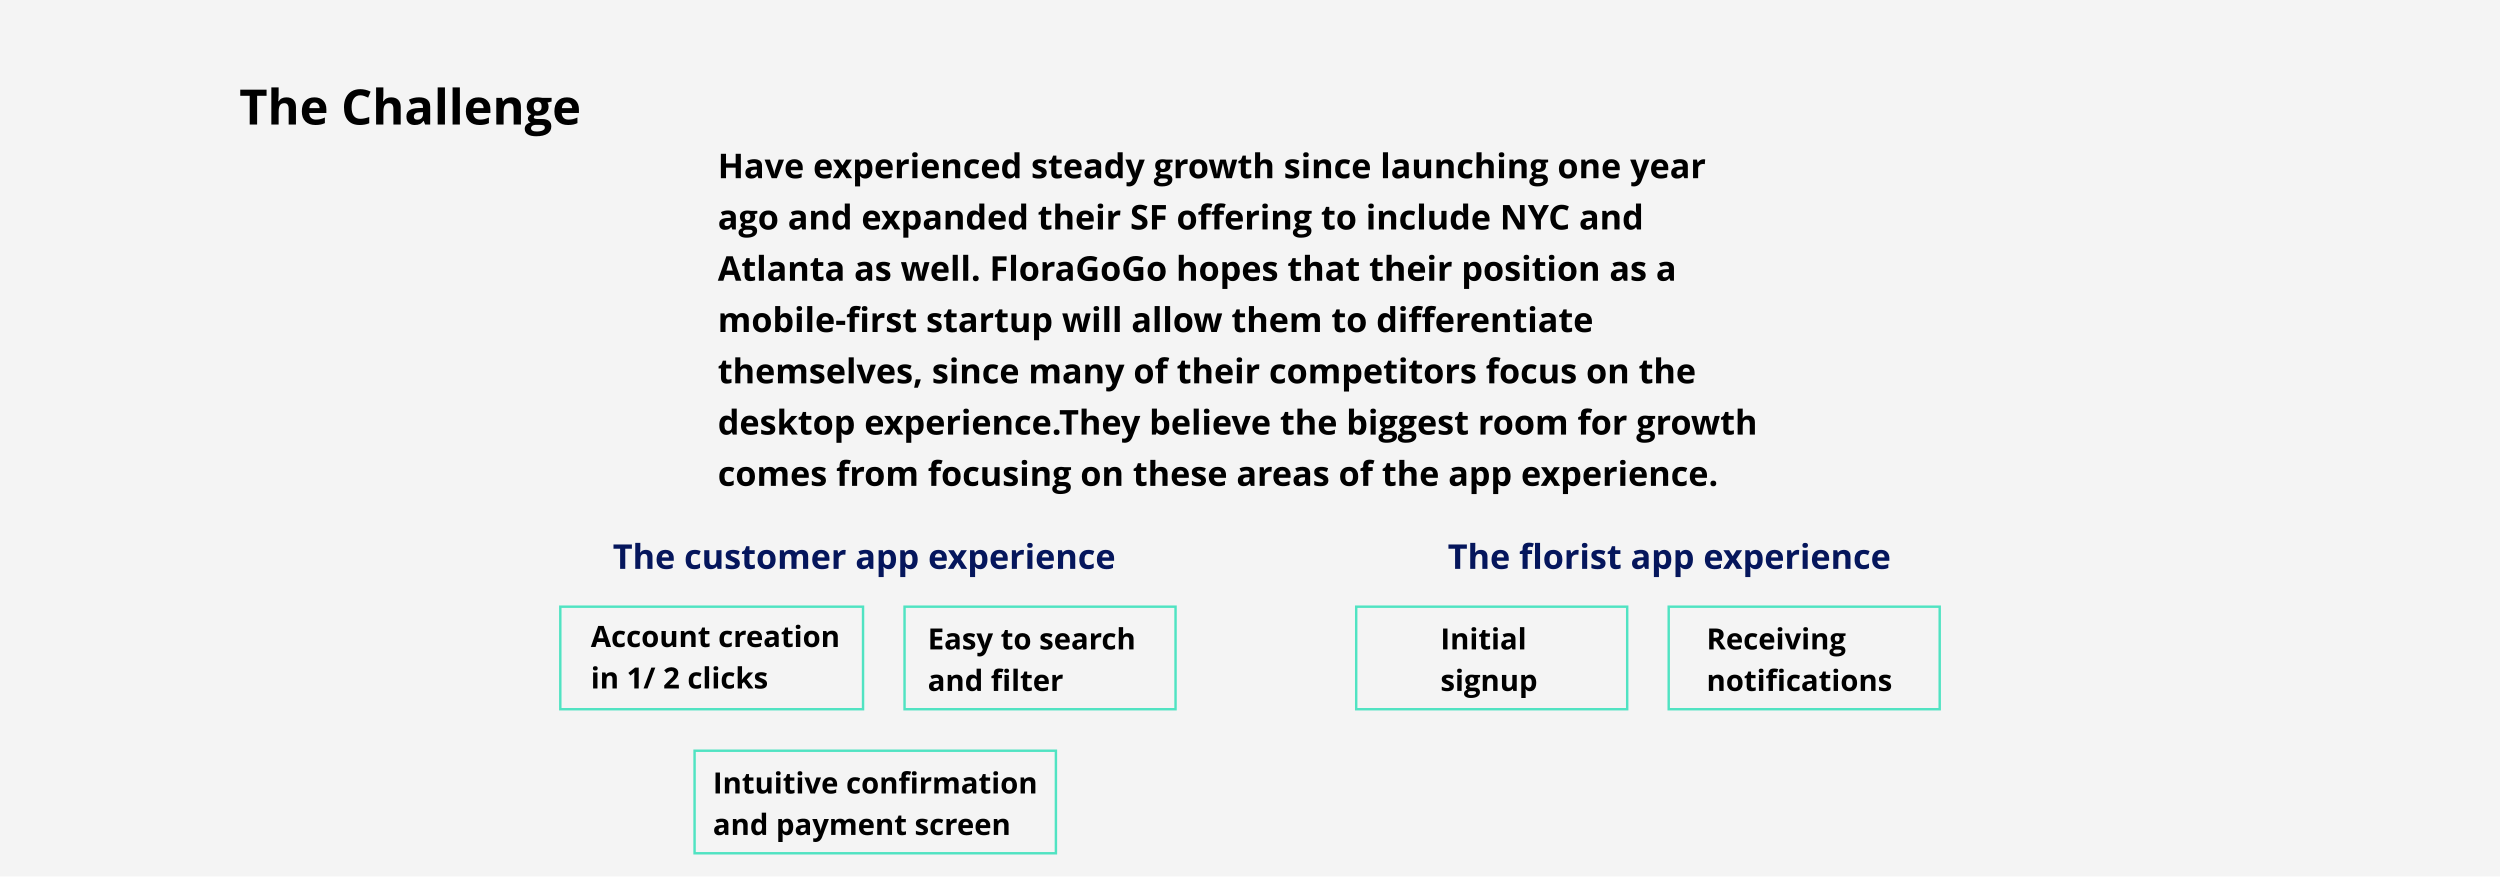
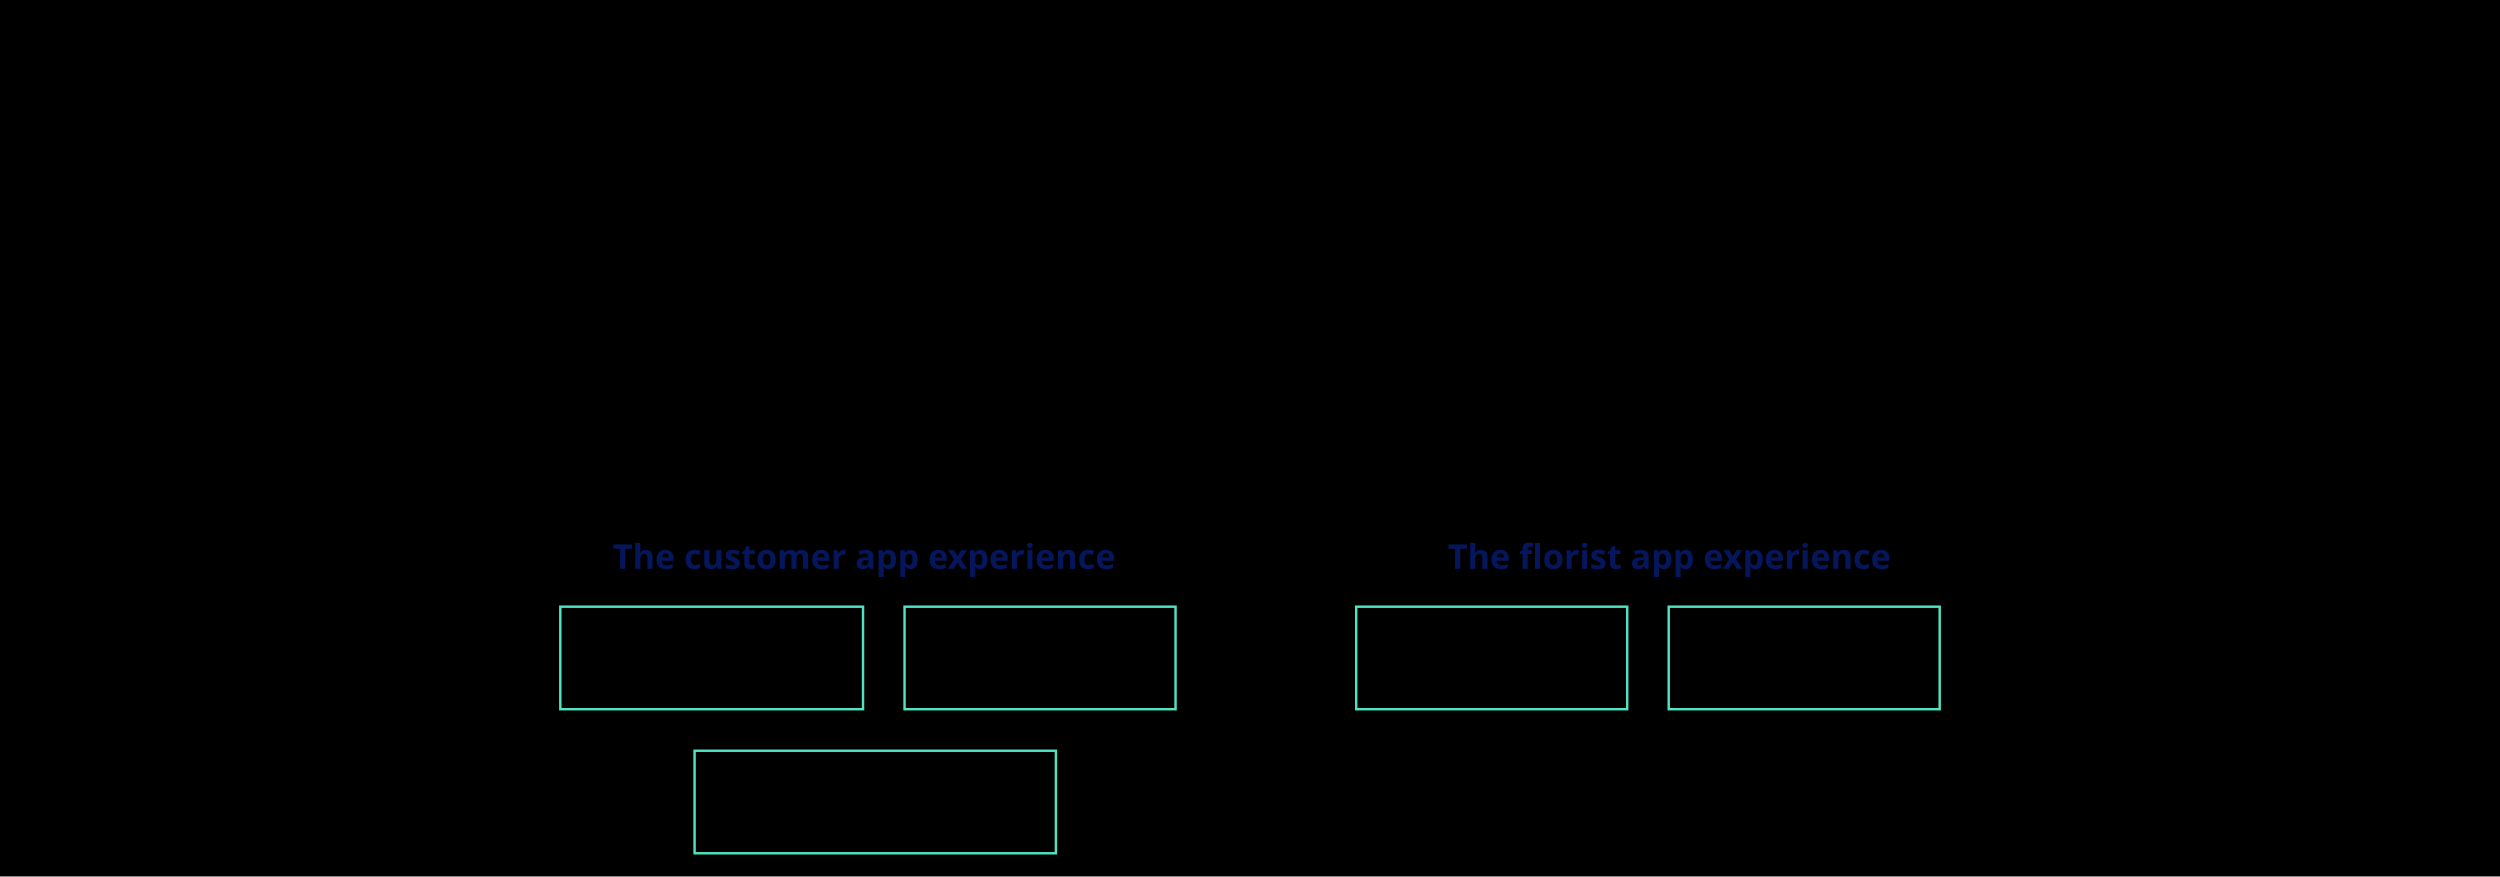
<svg xmlns="http://www.w3.org/2000/svg" width="1024px" height="359px" viewBox="0 0 1024 359" version="1.1">
  <defs />
  <g id="Desktop-Copy" stroke="none" stroke-width="1" fill="none" fill-rule="evenodd">
-     <rect id="Rectangle-27" fill="#F4F4F4" fill-rule="nonzero" x="0" y="0" width="1024" height="359" />
+     <rect id="Rectangle-27" fill="#000000" fill-rule="nonzero" x="0" y="0" width="1024" height="359" />
    <text id="Have-experienced-ste" font-family="OpenSans-Bold, Open Sans" font-size="14" font-weight="bold" line-spacing="21" fill="#000000">
      <tspan x="294" y="73">Have experienced steady growth since launching one year </tspan>
      <tspan x="294" y="94">ago and expanded their SF offering to include NYC and </tspan>
      <tspan x="294" y="115">Atlanta as well. FloraGoGo hopes that their position as a </tspan>
      <tspan x="294" y="136">mobile-first startup will allow them to differentiate </tspan>
      <tspan x="294" y="157">themselves, since many of their competitors focus on the </tspan>
      <tspan x="294" y="178">desktop experience.They believe the biggest room for growth </tspan>
      <tspan x="294" y="199">comes from focusing on these areas of the app experience.</tspan>
    </text>
    <text id="The-Challenge" font-family="OpenSans-Bold, Open Sans" font-size="20" font-weight="bold" fill="#000000">
      <tspan x="98" y="51">The Challenge</tspan>
    </text>
    <text id="The-customer-app-exp" font-family="OpenSans-Bold, Open Sans" font-size="14" font-weight="bold" fill="#05165C">
      <tspan x="251" y="233">The customer app experience</tspan>
    </text>
    <text id="The-florist-app-expe" font-family="OpenSans-Bold, Open Sans" font-size="14" font-weight="bold" fill="#05165C">
      <tspan x="593" y="233">The florist app experience</tspan>
    </text>
    <g id="Group-2" transform="translate(370, 248)">
      <text id="Easy-to-search-and-f" font-family="OpenSans-Bold, Open Sans" font-size="12" font-weight="bold" fill="#000000">
        <tspan x="10" y="18">Easy to search </tspan>
        <tspan x="10" y="35">and filter</tspan>
      </text>
      <rect id="Rectangle-26" stroke="#50E3C2" fill-rule="nonzero" x="0.5" y="0.5" width="111" height="42" />
    </g>
    <g id="Group-3" transform="translate(555, 248)">
      <text id="Initial-signup" font-family="OpenSans-Bold, Open Sans" font-size="12" font-weight="bold" fill="#000000">
        <tspan x="35" y="18">Initial </tspan>
        <tspan x="35" y="35">signup</tspan>
      </text>
      <rect id="Rectangle-26-Copy-2" stroke="#50E3C2" fill-rule="nonzero" x="0.5" y="0.5" width="111" height="42" />
    </g>
    <g id="Group-4" transform="translate(683, 248)">
      <text id="Receiving-notificati" font-family="OpenSans-Bold, Open Sans" font-size="12" font-weight="bold" fill="#000000">
        <tspan x="16" y="18">Receiving </tspan>
        <tspan x="16" y="35">notifications</tspan>
      </text>
      <rect id="Rectangle-26-Copy-3" stroke="#50E3C2" fill-rule="nonzero" x="0.5" y="0.5" width="111" height="42" />
    </g>
    <g id="Group-5" transform="translate(284, 307)">
      <text id="Intuitive-confirmati" font-family="OpenSans-Bold, Open Sans" font-size="12" font-weight="bold" fill="#000000">
        <tspan x="8" y="18">Intuitive confirmation </tspan>
        <tspan x="8" y="35">and payment screen</tspan>
      </text>
      <rect id="Rectangle-26-Copy" stroke="#50E3C2" fill-rule="nonzero" x="0.5" y="0.5" width="148" height="42" />
    </g>
    <g id="Group" transform="translate(229, 248)">
      <text id="Account-creation-in" font-family="OpenSans-Bold, Open Sans" font-size="12" font-weight="bold" fill="#000000">
        <tspan x="13" y="17">Account creation </tspan>
        <tspan x="13" y="34">in 1/ 2 clicks</tspan>
      </text>
      <rect id="Rectangle-26-Copy-4" stroke="#50E3C2" fill-rule="nonzero" x="0.5" y="0.5" width="124" height="42" />
    </g>
  </g>
</svg>
